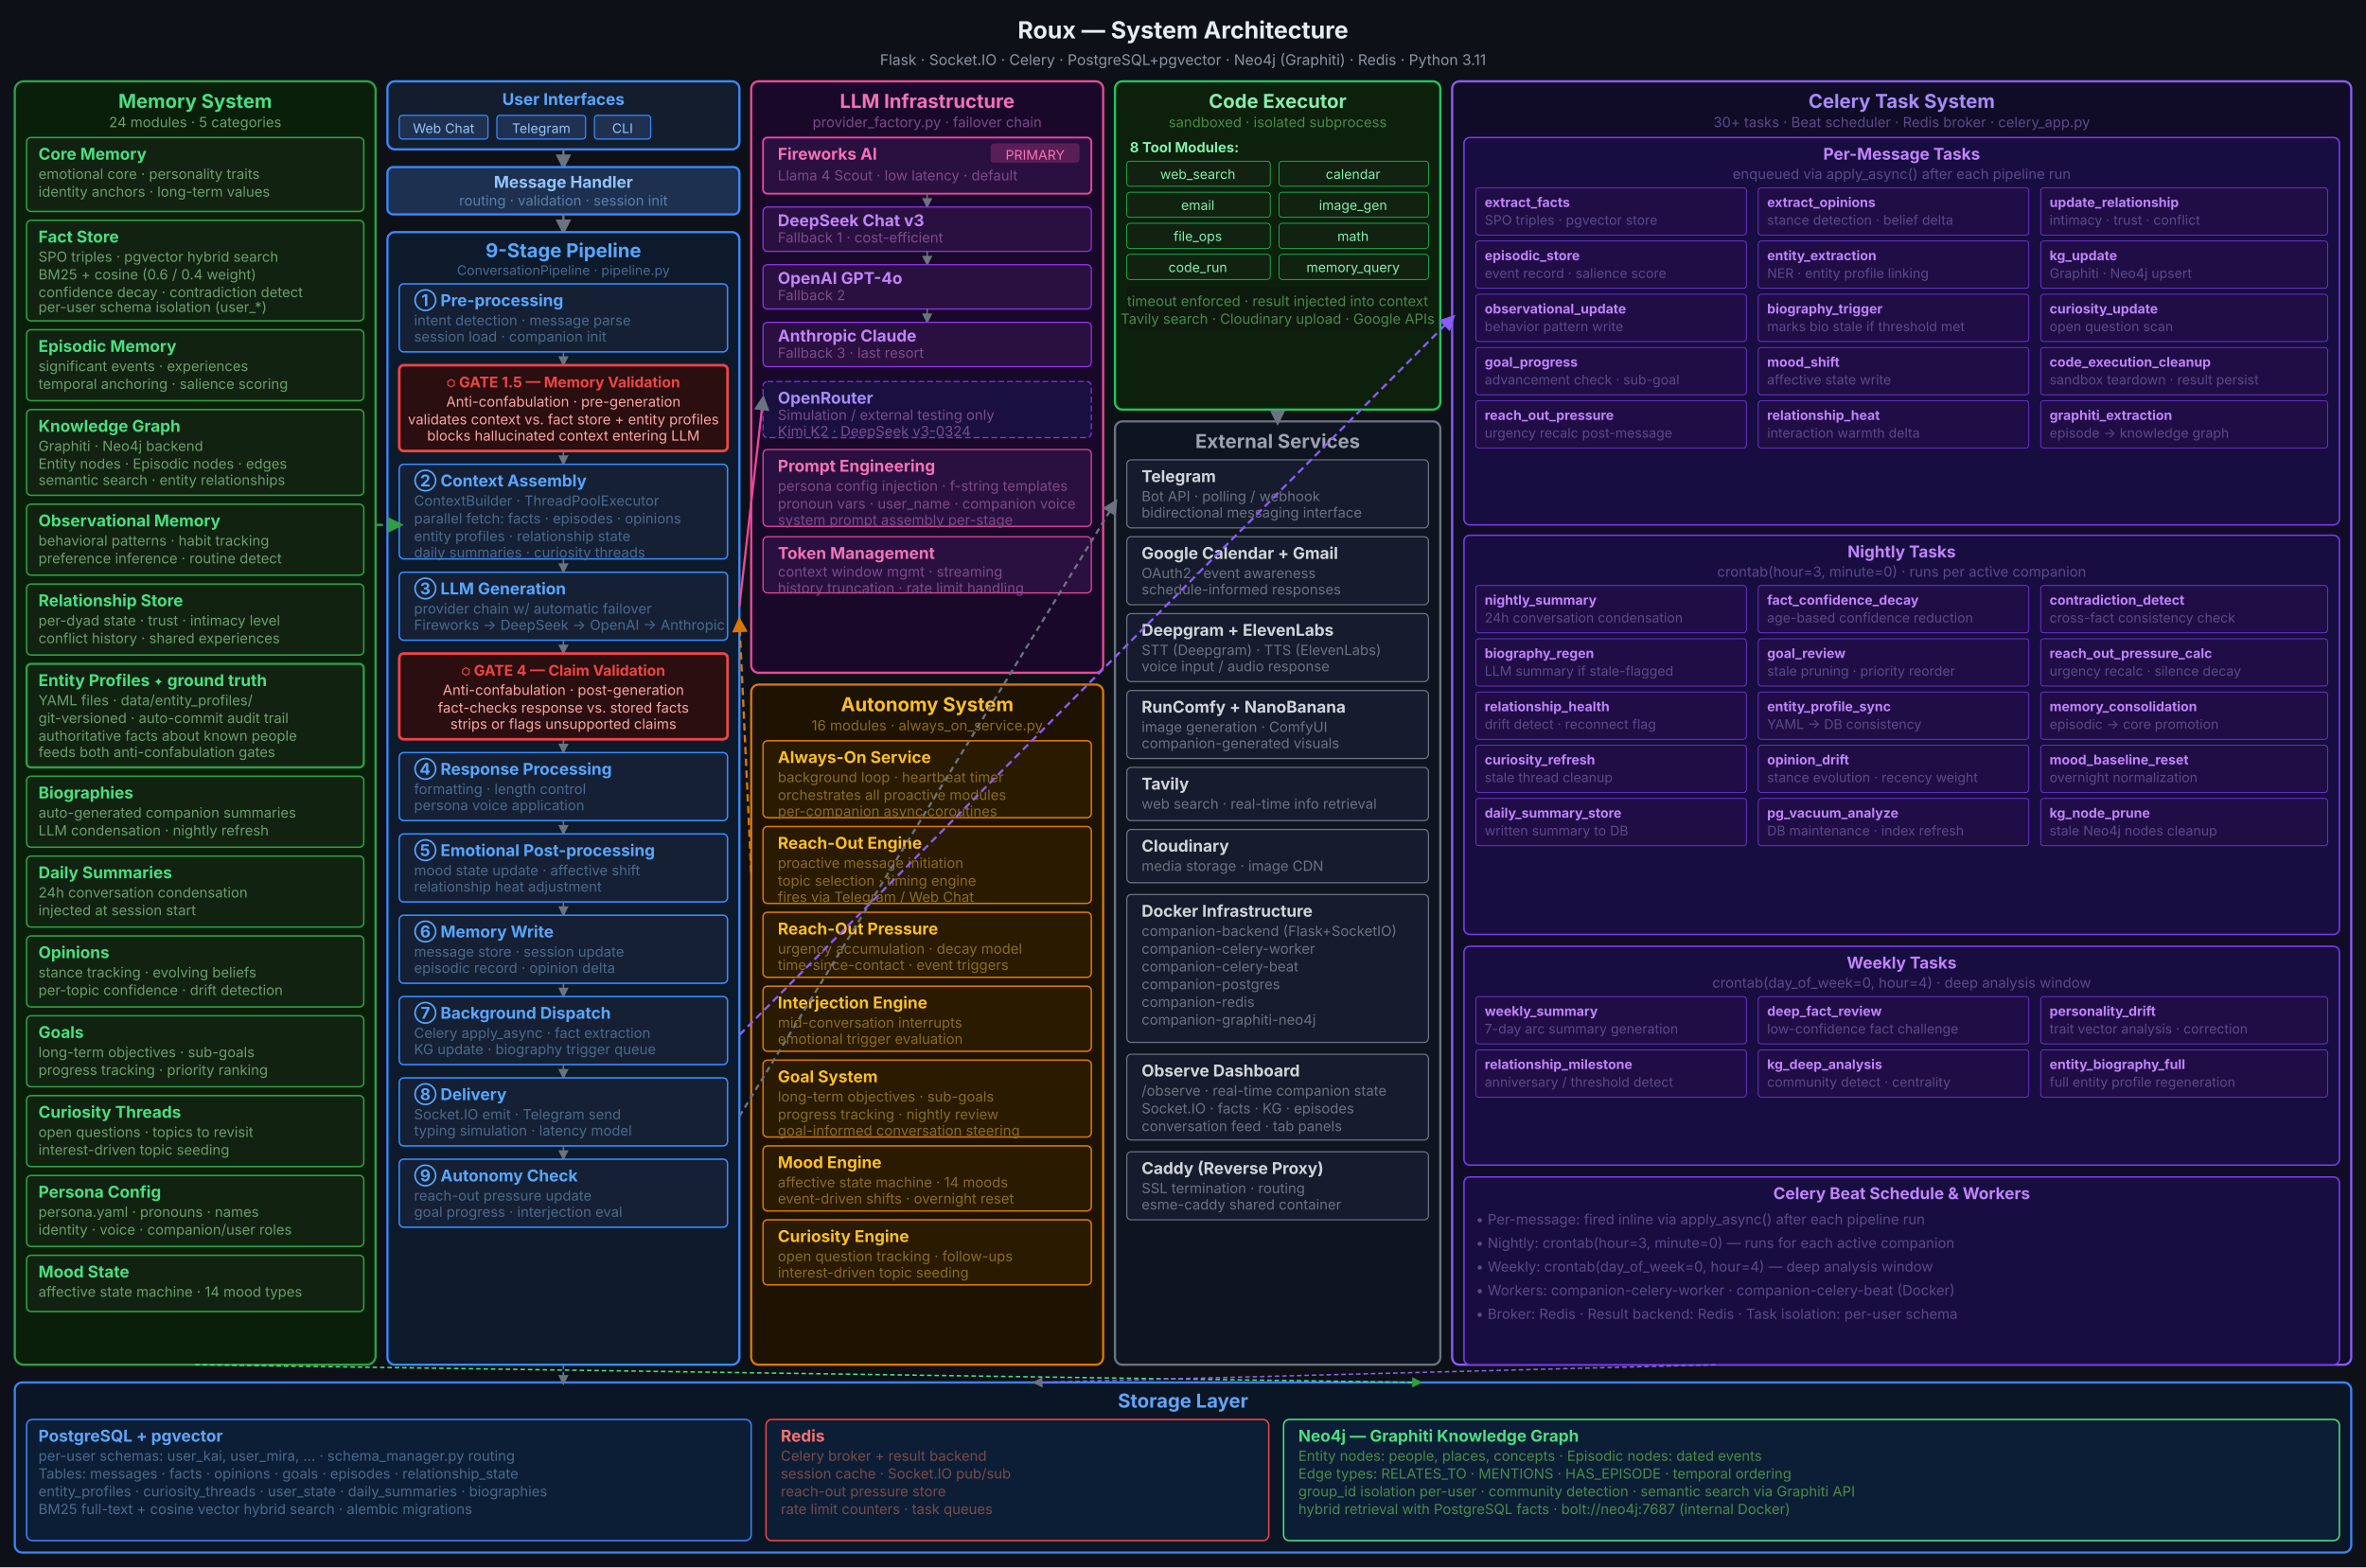
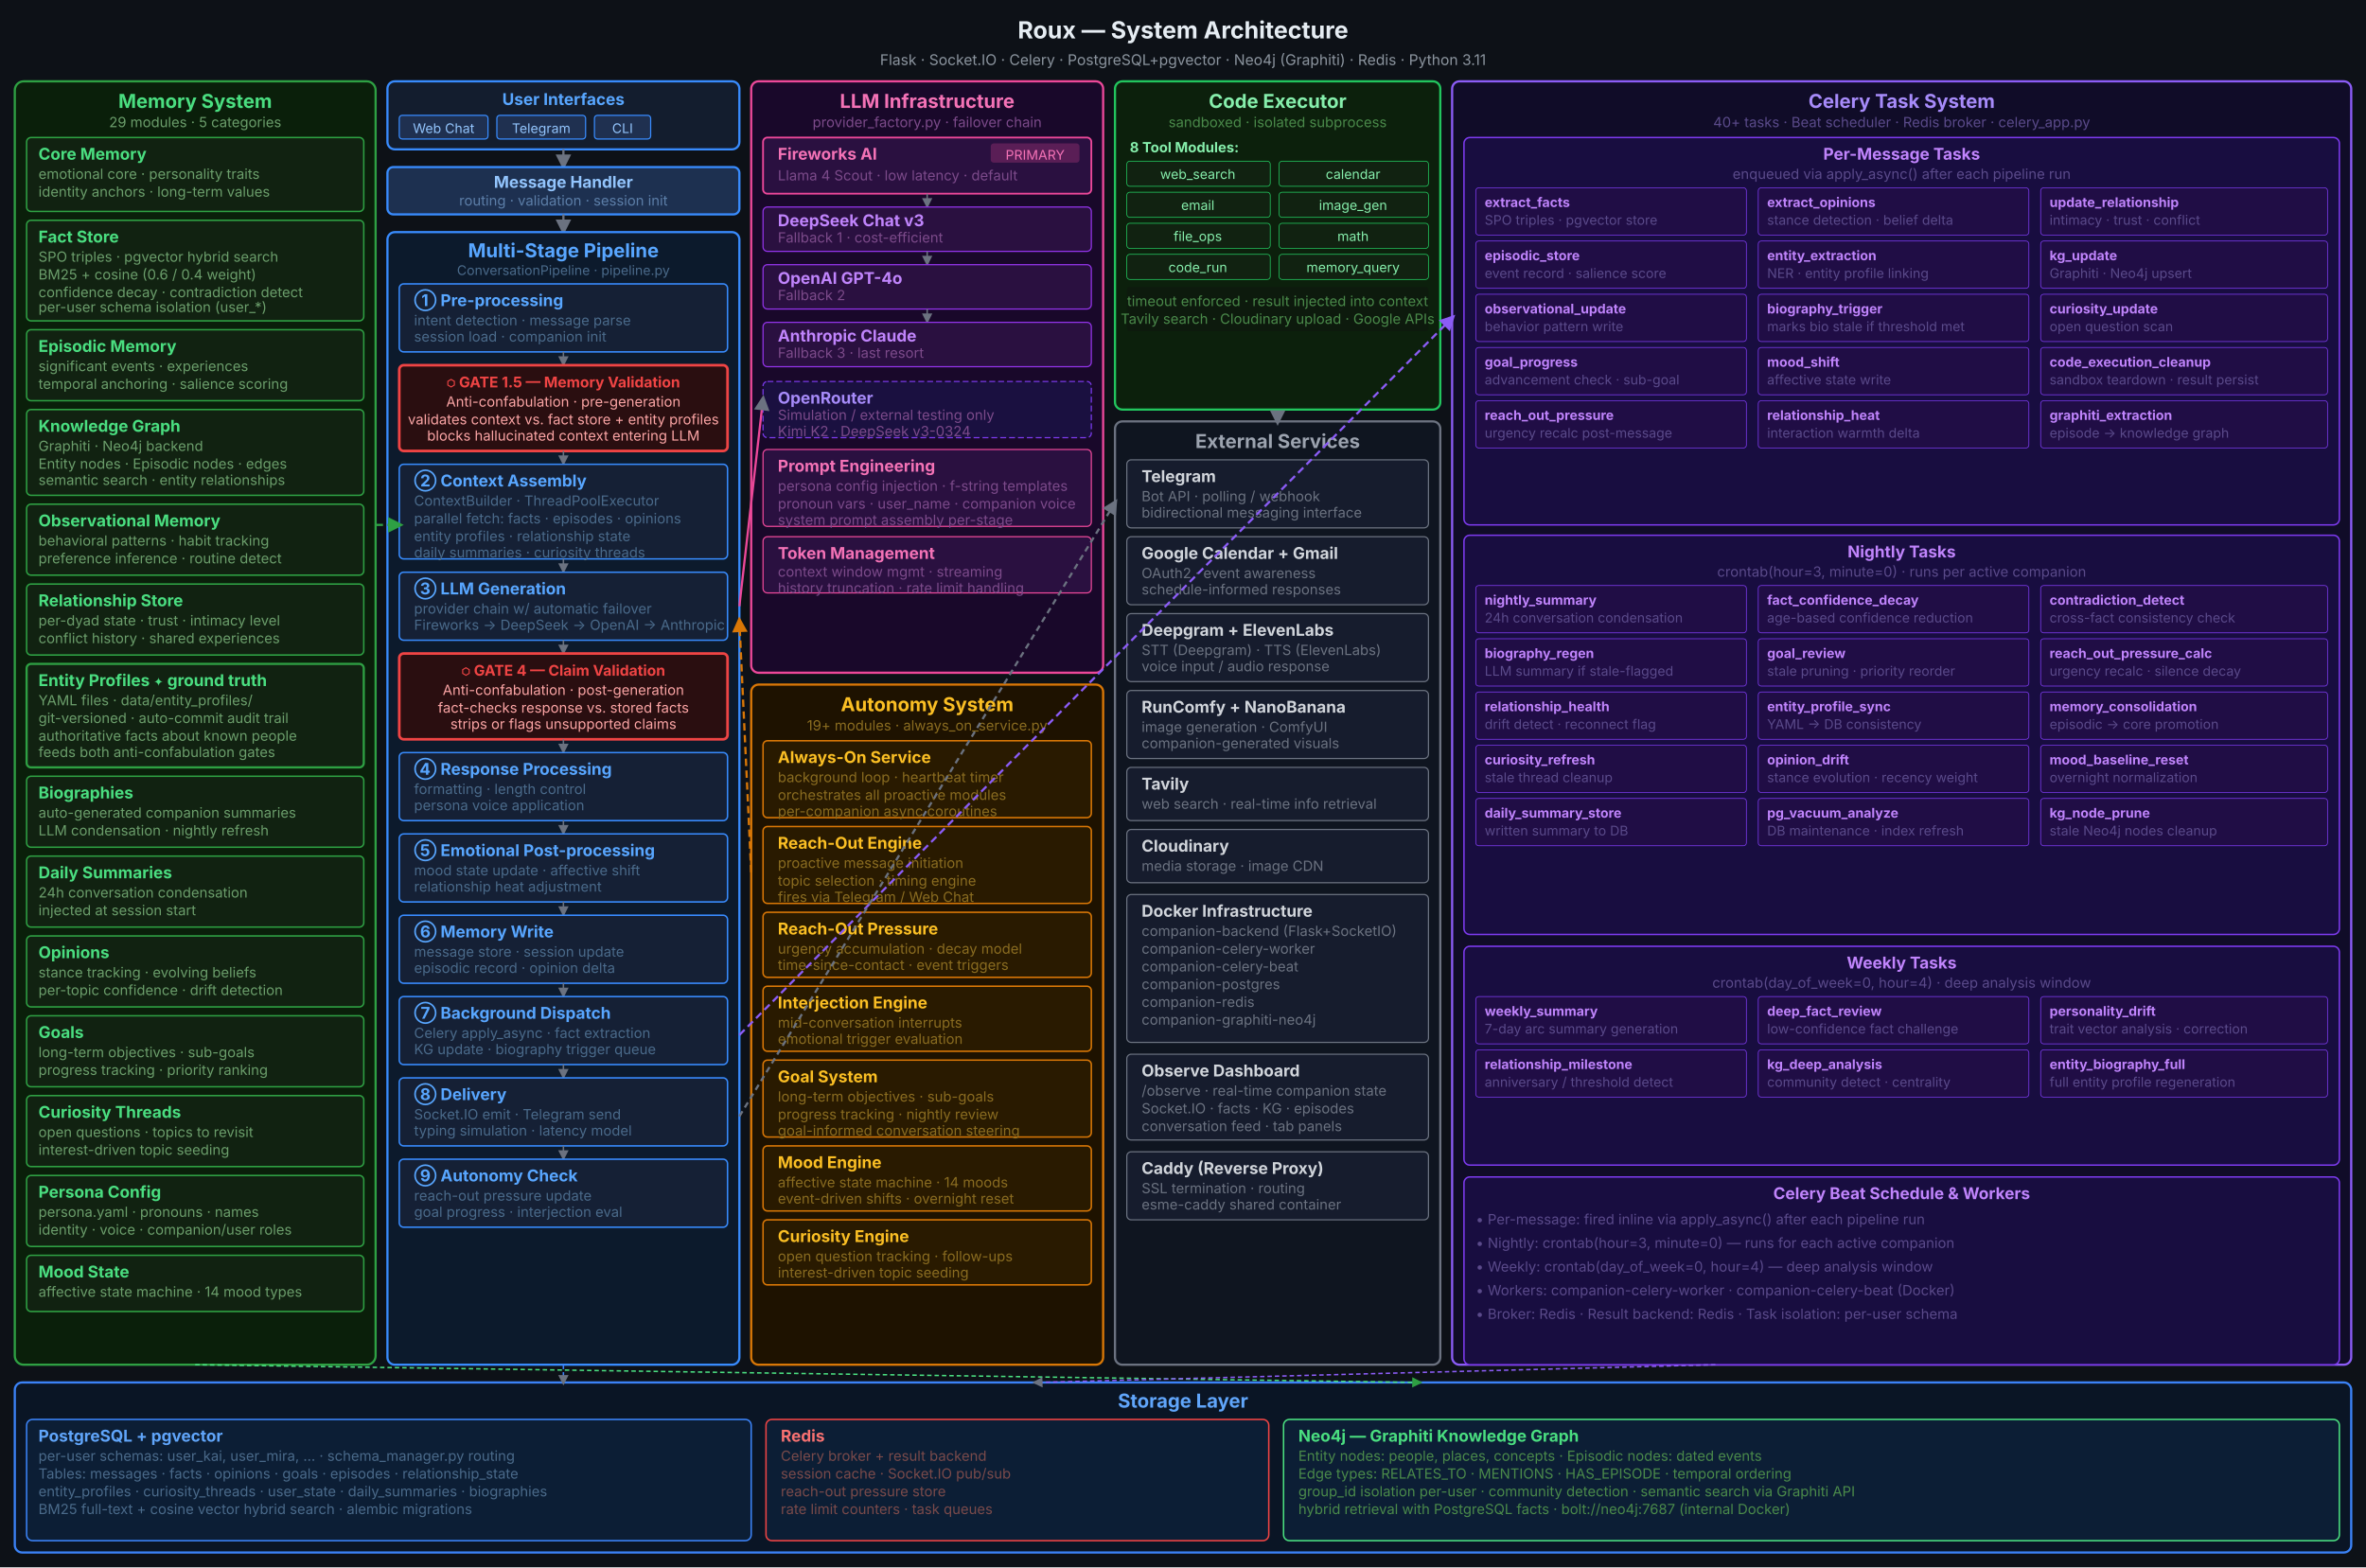
<svg xmlns="http://www.w3.org/2000/svg" viewBox="0 0 1600 1060" width="1600" height="1060">
  <defs>
    <marker id="arr" markerWidth="7" markerHeight="7" refX="5" refY="3.5" orient="auto">
      <polygon points="0 0, 7 3.5, 0 7" fill="#6b7280" />
    </marker>
    <marker id="arr-g" markerWidth="7" markerHeight="7" refX="5" refY="3.5" orient="auto">
      <polygon points="0 0, 7 3.5, 0 7" fill="#2ea043" />
    </marker>
    <marker id="arr-b" markerWidth="7" markerHeight="7" refX="5" refY="3.5" orient="auto">
      <polygon points="0 0, 7 3.5, 0 7" fill="#388bfd" />
    </marker>
    <marker id="arr-p" markerWidth="7" markerHeight="7" refX="5" refY="3.5" orient="auto">
      <polygon points="0 0, 7 3.5, 0 7" fill="#8b5cf6" />
    </marker>
    <marker id="arr-a" markerWidth="7" markerHeight="7" refX="5" refY="3.5" orient="auto">
      <polygon points="0 0, 7 3.5, 0 7" fill="#d97706" />
    </marker>
    <style>
    text { font-family: -apple-system, BlinkMacSystemFont, 'Segoe UI', monospace; }
    .hdr { font-size:13px; font-weight:bold; }
    .lbl { font-size:11px; font-weight:bold; }
    .sub { font-size:9.5px; }
    .gate { font-size:10px; font-weight:bold; }
    .tiny { font-size:9px; }
  </style>
  </defs>
  <rect width="1600" height="1060" fill="#0d1117" />
  <text x="800" y="26" text-anchor="middle" fill="#e6edf3" font-size="16" font-weight="bold">Roux — System Architecture</text>
  <text x="800" y="44" text-anchor="middle" fill="#8b949e" font-size="10">Flask · Socket.IO · Celery · PostgreSQL+pgvector · Neo4j (Graphiti) · Redis · Python 3.11</text>
  <rect x="10" y="55" width="244" height="868" rx="6" fill="#0a1f0a" stroke="#2ea043" stroke-width="1.5" />
  <text x="132" y="73" text-anchor="middle" fill="#4ade80" class="hdr">Memory System</text>
-   <text x="132" y="86" text-anchor="middle" fill="#6b9e6b" class="sub">24 modules · 5 categories</text>
+   <text x="132" y="86" text-anchor="middle" fill="#6b9e6b" class="sub">29 modules · 5 categories</text>
  <rect x="18" y="93" width="228" height="50" rx="3" fill="#112211" stroke="#2ea043" stroke-width="1" />
  <text x="26" y="108" fill="#4ade80" class="lbl">Core Memory</text>
  <text x="26" y="121" fill="#6b9e6b" class="sub">emotional core · personality traits</text>
  <text x="26" y="133" fill="#6b9e6b" class="sub">identity anchors · long-term values</text>
  <rect x="18" y="149" width="228" height="68" rx="3" fill="#112211" stroke="#2ea043" stroke-width="1" />
  <text x="26" y="164" fill="#4ade80" class="lbl">Fact Store</text>
  <text x="26" y="177" fill="#6b9e6b" class="sub">SPO triples · pgvector hybrid search</text>
  <text x="26" y="189" fill="#6b9e6b" class="sub">BM25 + cosine (0.6 / 0.4 weight)</text>
  <text x="26" y="201" fill="#6b9e6b" class="sub">confidence decay · contradiction detect</text>
  <text x="26" y="211" fill="#6b9e6b" class="sub">per-user schema isolation (user_*)</text>
  <rect x="18" y="223" width="228" height="48" rx="3" fill="#112211" stroke="#2ea043" stroke-width="1" />
  <text x="26" y="238" fill="#4ade80" class="lbl">Episodic Memory</text>
  <text x="26" y="251" fill="#6b9e6b" class="sub">significant events · experiences</text>
  <text x="26" y="263" fill="#6b9e6b" class="sub">temporal anchoring · salience scoring</text>
  <rect x="18" y="277" width="228" height="58" rx="3" fill="#112211" stroke="#2ea043" stroke-width="1" />
  <text x="26" y="292" fill="#4ade80" class="lbl">Knowledge Graph</text>
  <text x="26" y="305" fill="#6b9e6b" class="sub">Graphiti · Neo4j backend</text>
  <text x="26" y="317" fill="#6b9e6b" class="sub">Entity nodes · Episodic nodes · edges</text>
  <text x="26" y="328" fill="#6b9e6b" class="sub">semantic search · entity relationships</text>
  <rect x="18" y="341" width="228" height="48" rx="3" fill="#112211" stroke="#2ea043" stroke-width="1" />
  <text x="26" y="356" fill="#4ade80" class="lbl">Observational Memory</text>
  <text x="26" y="369" fill="#6b9e6b" class="sub">behavioral patterns · habit tracking</text>
  <text x="26" y="381" fill="#6b9e6b" class="sub">preference inference · routine detect</text>
  <rect x="18" y="395" width="228" height="48" rx="3" fill="#112211" stroke="#2ea043" stroke-width="1" />
  <text x="26" y="410" fill="#4ade80" class="lbl">Relationship Store</text>
  <text x="26" y="423" fill="#6b9e6b" class="sub">per-dyad state · trust · intimacy level</text>
  <text x="26" y="435" fill="#6b9e6b" class="sub">conflict history · shared experiences</text>
  <rect x="18" y="449" width="228" height="70" rx="3" fill="#112211" stroke="#2ea043" stroke-width="1.5" />
  <text x="26" y="464" fill="#4ade80" class="lbl">Entity Profiles  ✦ ground truth</text>
  <text x="26" y="477" fill="#6b9e6b" class="sub">YAML files · data/entity_profiles/</text>
  <text x="26" y="489" fill="#6b9e6b" class="sub">git-versioned · auto-commit audit trail</text>
  <text x="26" y="501" fill="#6b9e6b" class="sub">authoritative facts about known people</text>
  <text x="26" y="512" fill="#6b9e6b" class="sub">feeds both anti-confabulation gates</text>
  <rect x="18" y="525" width="228" height="48" rx="3" fill="#112211" stroke="#2ea043" stroke-width="1" />
  <text x="26" y="540" fill="#4ade80" class="lbl">Biographies</text>
  <text x="26" y="553" fill="#6b9e6b" class="sub">auto-generated companion summaries</text>
  <text x="26" y="565" fill="#6b9e6b" class="sub">LLM condensation · nightly refresh</text>
  <rect x="18" y="579" width="228" height="48" rx="3" fill="#112211" stroke="#2ea043" stroke-width="1" />
  <text x="26" y="594" fill="#4ade80" class="lbl">Daily Summaries</text>
  <text x="26" y="607" fill="#6b9e6b" class="sub">24h conversation condensation</text>
  <text x="26" y="619" fill="#6b9e6b" class="sub">injected at session start</text>
  <rect x="18" y="633" width="228" height="48" rx="3" fill="#112211" stroke="#2ea043" stroke-width="1" />
  <text x="26" y="648" fill="#4ade80" class="lbl">Opinions</text>
  <text x="26" y="661" fill="#6b9e6b" class="sub">stance tracking · evolving beliefs</text>
  <text x="26" y="673" fill="#6b9e6b" class="sub">per-topic confidence · drift detection</text>
  <rect x="18" y="687" width="228" height="48" rx="3" fill="#112211" stroke="#2ea043" stroke-width="1" />
  <text x="26" y="702" fill="#4ade80" class="lbl">Goals</text>
  <text x="26" y="715" fill="#6b9e6b" class="sub">long-term objectives · sub-goals</text>
  <text x="26" y="727" fill="#6b9e6b" class="sub">progress tracking · priority ranking</text>
  <rect x="18" y="741" width="228" height="48" rx="3" fill="#112211" stroke="#2ea043" stroke-width="1" />
  <text x="26" y="756" fill="#4ade80" class="lbl">Curiosity Threads</text>
  <text x="26" y="769" fill="#6b9e6b" class="sub">open questions · topics to revisit</text>
  <text x="26" y="781" fill="#6b9e6b" class="sub">interest-driven topic seeding</text>
  <rect x="18" y="795" width="228" height="48" rx="3" fill="#112211" stroke="#2ea043" stroke-width="1" />
  <text x="26" y="810" fill="#4ade80" class="lbl">Persona Config</text>
  <text x="26" y="823" fill="#6b9e6b" class="sub">persona.yaml · pronouns · names</text>
  <text x="26" y="835" fill="#6b9e6b" class="sub">identity · voice · companion/user roles</text>
  <rect x="18" y="849" width="228" height="38" rx="3" fill="#112211" stroke="#2ea043" stroke-width="1" />
  <text x="26" y="864" fill="#4ade80" class="lbl">Mood State</text>
  <text x="26" y="877" fill="#6b9e6b" class="sub">affective state machine · 14 mood types</text>
  <rect x="262" y="55" width="238" height="46" rx="5" fill="#131d2e" stroke="#388bfd" stroke-width="1.5" />
  <text x="381" y="71" text-anchor="middle" fill="#58a6ff" font-size="11" font-weight="bold">User Interfaces</text>
  <rect x="270" y="78" width="60" height="16" rx="2" fill="#1f3050" stroke="#388bfd" stroke-width="0.8" />
  <text x="300" y="90" text-anchor="middle" fill="#93c5fd" class="tiny">Web Chat</text>
  <rect x="336" y="78" width="60" height="16" rx="2" fill="#1f3050" stroke="#388bfd" stroke-width="0.8" />
  <text x="366" y="90" text-anchor="middle" fill="#93c5fd" class="tiny">Telegram</text>
  <rect x="402" y="78" width="38" height="16" rx="2" fill="#1f3050" stroke="#388bfd" stroke-width="0.8" />
  <text x="421" y="90" text-anchor="middle" fill="#93c5fd" class="tiny">CLI</text>
  <line x1="381" y1="101" x2="381" y2="112" stroke="#6b7280" stroke-width="1.5" marker-end="url(#arr)" />
  <rect x="262" y="113" width="238" height="32" rx="4" fill="#1d3050" stroke="#388bfd" stroke-width="1.5" />
  <text x="381" y="127" text-anchor="middle" fill="#93c5fd" class="lbl">Message Handler</text>
  <text x="381" y="139" text-anchor="middle" fill="#5c7ea8" class="sub">routing · validation · session init</text>
  <line x1="381" y1="145" x2="381" y2="156" stroke="#6b7280" stroke-width="1.5" marker-end="url(#arr)" />
  <rect x="262" y="157" width="238" height="766" rx="5" fill="#0c1a2c" stroke="#388bfd" stroke-width="1.5" />
-   <text x="381" y="174" text-anchor="middle" fill="#58a6ff" class="hdr">9-Stage Pipeline</text>
+   <text x="381" y="174" text-anchor="middle" fill="#58a6ff" class="hdr">Multi-Stage Pipeline</text>
  <text x="381" y="186" text-anchor="middle" fill="#4a6a8a" class="tiny">ConversationPipeline · pipeline.py</text>
  <rect x="270" y="192" width="222" height="46" rx="3" fill="#152035" stroke="#388bfd" stroke-width="1" />
  <text x="280" y="207" fill="#58a6ff" class="lbl">① Pre-processing</text>
  <text x="280" y="220" fill="#4a6a8a" class="sub">intent detection · message parse</text>
  <text x="280" y="231" fill="#4a6a8a" class="sub">session load · companion init</text>
  <line x1="381" y1="238" x2="381" y2="246" stroke="#6b7280" stroke-width="1" marker-end="url(#arr)" />
  <rect x="270" y="247" width="222" height="58" rx="3" fill="#2a0e10" stroke="#ef4444" stroke-width="1.8" />
  <text x="381" y="262" text-anchor="middle" fill="#ef4444" class="gate">⬡ GATE 1.5 — Memory Validation</text>
  <text x="381" y="275" text-anchor="middle" fill="#fca5a5" class="sub">Anti-confabulation · pre-generation</text>
  <text x="381" y="287" text-anchor="middle" fill="#fca5a5" class="sub">validates context vs. fact store + entity profiles</text>
  <text x="381" y="298" text-anchor="middle" fill="#fca5a5" class="sub">blocks hallucinated context entering LLM</text>
  <line x1="381" y1="305" x2="381" y2="313" stroke="#6b7280" stroke-width="1" marker-end="url(#arr)" />
  <rect x="270" y="314" width="222" height="64" rx="3" fill="#152035" stroke="#388bfd" stroke-width="1" />
  <text x="280" y="329" fill="#58a6ff" class="lbl">② Context Assembly</text>
  <text x="280" y="342" fill="#4a6a8a" class="sub">ContextBuilder · ThreadPoolExecutor</text>
  <text x="280" y="354" fill="#4a6a8a" class="sub">parallel fetch: facts · episodes · opinions</text>
  <text x="280" y="366" fill="#4a6a8a" class="sub">entity profiles · relationship state</text>
  <text x="280" y="377" fill="#4a6a8a" class="sub">daily summaries · curiosity threads</text>
  <line x1="381" y1="378" x2="381" y2="386" stroke="#6b7280" stroke-width="1" marker-end="url(#arr)" />
  <rect x="270" y="387" width="222" height="46" rx="3" fill="#152035" stroke="#388bfd" stroke-width="1" />
  <text x="280" y="402" fill="#58a6ff" class="lbl">③ LLM Generation</text>
  <text x="280" y="415" fill="#4a6a8a" class="sub">provider chain w/ automatic failover</text>
  <text x="280" y="426" fill="#4a6a8a" class="sub">Fireworks → DeepSeek → OpenAI → Anthropic</text>
  <line x1="381" y1="433" x2="381" y2="441" stroke="#6b7280" stroke-width="1" marker-end="url(#arr)" />
  <rect x="270" y="442" width="222" height="58" rx="3" fill="#2a0e10" stroke="#ef4444" stroke-width="1.8" />
  <text x="381" y="457" text-anchor="middle" fill="#ef4444" class="gate">⬡ GATE 4 — Claim Validation</text>
  <text x="381" y="470" text-anchor="middle" fill="#fca5a5" class="sub">Anti-confabulation · post-generation</text>
  <text x="381" y="482" text-anchor="middle" fill="#fca5a5" class="sub">fact-checks response vs. stored facts</text>
  <text x="381" y="493" text-anchor="middle" fill="#fca5a5" class="sub">strips or flags unsupported claims</text>
  <line x1="381" y1="500" x2="381" y2="508" stroke="#6b7280" stroke-width="1" marker-end="url(#arr)" />
  <rect x="270" y="509" width="222" height="46" rx="3" fill="#152035" stroke="#388bfd" stroke-width="1" />
  <text x="280" y="524" fill="#58a6ff" class="lbl">④ Response Processing</text>
  <text x="280" y="537" fill="#4a6a8a" class="sub">formatting · length control</text>
  <text x="280" y="548" fill="#4a6a8a" class="sub">persona voice application</text>
  <line x1="381" y1="555" x2="381" y2="563" stroke="#6b7280" stroke-width="1" marker-end="url(#arr)" />
  <rect x="270" y="564" width="222" height="46" rx="3" fill="#152035" stroke="#388bfd" stroke-width="1" />
  <text x="280" y="579" fill="#58a6ff" class="lbl">⑤ Emotional Post-processing</text>
  <text x="280" y="592" fill="#4a6a8a" class="sub">mood state update · affective shift</text>
  <text x="280" y="603" fill="#4a6a8a" class="sub">relationship heat adjustment</text>
  <line x1="381" y1="610" x2="381" y2="618" stroke="#6b7280" stroke-width="1" marker-end="url(#arr)" />
  <rect x="270" y="619" width="222" height="46" rx="3" fill="#152035" stroke="#388bfd" stroke-width="1" />
  <text x="280" y="634" fill="#58a6ff" class="lbl">⑥ Memory Write</text>
  <text x="280" y="647" fill="#4a6a8a" class="sub">message store · session update</text>
  <text x="280" y="658" fill="#4a6a8a" class="sub">episodic record · opinion delta</text>
  <line x1="381" y1="665" x2="381" y2="673" stroke="#6b7280" stroke-width="1" marker-end="url(#arr)" />
  <rect x="270" y="674" width="222" height="46" rx="3" fill="#152035" stroke="#388bfd" stroke-width="1" />
  <text x="280" y="689" fill="#58a6ff" class="lbl">⑦ Background Dispatch</text>
  <text x="280" y="702" fill="#4a6a8a" class="sub">Celery apply_async · fact extraction</text>
  <text x="280" y="713" fill="#4a6a8a" class="sub">KG update · biography trigger queue</text>
  <line x1="381" y1="720" x2="381" y2="728" stroke="#6b7280" stroke-width="1" marker-end="url(#arr)" />
  <rect x="270" y="729" width="222" height="46" rx="3" fill="#152035" stroke="#388bfd" stroke-width="1" />
  <text x="280" y="744" fill="#58a6ff" class="lbl">⑧ Delivery</text>
  <text x="280" y="757" fill="#4a6a8a" class="sub">Socket.IO emit · Telegram send</text>
  <text x="280" y="768" fill="#4a6a8a" class="sub">typing simulation · latency model</text>
  <line x1="381" y1="775" x2="381" y2="783" stroke="#6b7280" stroke-width="1" marker-end="url(#arr)" />
  <rect x="270" y="784" width="222" height="46" rx="3" fill="#152035" stroke="#388bfd" stroke-width="1" />
  <text x="280" y="799" fill="#58a6ff" class="lbl">⑨ Autonomy Check</text>
  <text x="280" y="812" fill="#4a6a8a" class="sub">reach-out pressure update</text>
  <text x="280" y="823" fill="#4a6a8a" class="sub">goal progress · interjection eval</text>
  <rect x="508" y="55" width="238" height="400" rx="5" fill="#19082a" stroke="#ec4899" stroke-width="1.5" />
  <text x="627" y="73" text-anchor="middle" fill="#f472b6" class="hdr">LLM Infrastructure</text>
  <text x="627" y="86" text-anchor="middle" fill="#7c4a8a" class="sub">provider_factory.py · failover chain</text>
  <rect x="516" y="93" width="222" height="38" rx="3" fill="#2a1040" stroke="#ec4899" stroke-width="1.2" />
  <text x="526" y="108" fill="#f472b6" class="lbl">Fireworks AI</text>
  <rect x="670" y="97" width="60" height="13" rx="2" fill="#ec4899" fill-opacity="0.25" />
  <text x="700" y="108" text-anchor="middle" fill="#f472b6" class="tiny">PRIMARY</text>
  <text x="526" y="122" fill="#7c4a8a" class="sub">Llama 4 Scout · low latency · default</text>
  <line x1="627" y1="131" x2="627" y2="139" stroke="#6b7280" stroke-width="1" marker-end="url(#arr)" />
  <rect x="516" y="140" width="222" height="30" rx="3" fill="#2a1040" stroke="#9333ea" stroke-width="0.8" />
  <text x="526" y="153" fill="#c084fc" class="lbl">DeepSeek Chat v3</text>
  <text x="526" y="164" fill="#7c4a8a" class="sub">Fallback 1 · cost-efficient</text>
  <line x1="627" y1="170" x2="627" y2="178" stroke="#6b7280" stroke-width="1" marker-end="url(#arr)" />
  <rect x="516" y="179" width="222" height="30" rx="3" fill="#2a1040" stroke="#9333ea" stroke-width="0.8" />
  <text x="526" y="192" fill="#c084fc" class="lbl">OpenAI GPT-4o</text>
  <text x="526" y="203" fill="#7c4a8a" class="sub">Fallback 2</text>
  <line x1="627" y1="209" x2="627" y2="217" stroke="#6b7280" stroke-width="1" marker-end="url(#arr)" />
  <rect x="516" y="218" width="222" height="30" rx="3" fill="#2a1040" stroke="#9333ea" stroke-width="0.8" />
  <text x="526" y="231" fill="#c084fc" class="lbl">Anthropic Claude</text>
  <text x="526" y="242" fill="#7c4a8a" class="sub">Fallback 3 · last resort</text>
  <rect x="516" y="258" width="222" height="38" rx="3" fill="#1a1040" stroke="#7c3aed" stroke-width="0.8" stroke-dasharray="4,2" />
  <text x="526" y="273" fill="#a78bfa" class="lbl">OpenRouter</text>
  <text x="526" y="284" fill="#7c4a8a" class="sub">Simulation / external testing only</text>
  <text x="526" y="295" fill="#7c4a8a" class="sub">Kimi K2 · DeepSeek v3-0324</text>
  <rect x="516" y="304" width="222" height="52" rx="3" fill="#2a1040" stroke="#ec4899" stroke-width="0.8" />
  <text x="526" y="319" fill="#f472b6" class="lbl">Prompt Engineering</text>
  <text x="526" y="332" fill="#7c4a8a" class="sub">persona config injection · f-string templates</text>
  <text x="526" y="344" fill="#7c4a8a" class="sub">pronoun vars · user_name · companion voice</text>
  <text x="526" y="355" fill="#7c4a8a" class="sub">system prompt assembly per-stage</text>
  <rect x="516" y="363" width="222" height="38" rx="3" fill="#2a1040" stroke="#ec4899" stroke-width="0.8" />
  <text x="526" y="378" fill="#f472b6" class="lbl">Token Management</text>
  <text x="526" y="390" fill="#7c4a8a" class="sub">context window mgmt · streaming</text>
  <text x="526" y="401" fill="#7c4a8a" class="sub">history truncation · rate limit handling</text>
  <rect x="508" y="463" width="238" height="460" rx="5" fill="#1e1200" stroke="#d97706" stroke-width="1.5" />
  <text x="627" y="481" text-anchor="middle" fill="#fbbf24" class="hdr">Autonomy System</text>
-   <text x="627" y="494" text-anchor="middle" fill="#8a6c20" class="sub">16 modules · always_on_service.py</text>
+   <text x="627" y="494" text-anchor="middle" fill="#8a6c20" class="sub">19+ modules · always_on_service.py</text>
  <rect x="516" y="501" width="222" height="52" rx="3" fill="#291a00" stroke="#d97706" stroke-width="1" />
  <text x="526" y="516" fill="#fbbf24" class="lbl">Always-On Service</text>
  <text x="526" y="529" fill="#8a6c20" class="sub">background loop · heartbeat timer</text>
  <text x="526" y="541" fill="#8a6c20" class="sub">orchestrates all proactive modules</text>
  <text x="526" y="552" fill="#8a6c20" class="sub">per-companion async coroutines</text>
  <rect x="516" y="559" width="222" height="52" rx="3" fill="#291a00" stroke="#d97706" stroke-width="1" />
  <text x="526" y="574" fill="#fbbf24" class="lbl">Reach-Out Engine</text>
  <text x="526" y="587" fill="#8a6c20" class="sub">proactive message initiation</text>
  <text x="526" y="599" fill="#8a6c20" class="sub">topic selection · timing engine</text>
  <text x="526" y="610" fill="#8a6c20" class="sub">fires via Telegram / Web Chat</text>
  <rect x="516" y="617" width="222" height="44" rx="3" fill="#291a00" stroke="#d97706" stroke-width="1" />
  <text x="526" y="632" fill="#fbbf24" class="lbl">Reach-Out Pressure</text>
  <text x="526" y="645" fill="#8a6c20" class="sub">urgency accumulation · decay model</text>
  <text x="526" y="656" fill="#8a6c20" class="sub">time-since-contact · event triggers</text>
  <rect x="516" y="667" width="222" height="44" rx="3" fill="#291a00" stroke="#d97706" stroke-width="1" />
  <text x="526" y="682" fill="#fbbf24" class="lbl">Interjection Engine</text>
  <text x="526" y="695" fill="#8a6c20" class="sub">mid-conversation interrupts</text>
  <text x="526" y="706" fill="#8a6c20" class="sub">emotional trigger evaluation</text>
  <rect x="516" y="717" width="222" height="52" rx="3" fill="#291a00" stroke="#d97706" stroke-width="1" />
  <text x="526" y="732" fill="#fbbf24" class="lbl">Goal System</text>
  <text x="526" y="745" fill="#8a6c20" class="sub">long-term objectives · sub-goals</text>
  <text x="526" y="757" fill="#8a6c20" class="sub">progress tracking · nightly review</text>
  <text x="526" y="768" fill="#8a6c20" class="sub">goal-informed conversation steering</text>
  <rect x="516" y="775" width="222" height="44" rx="3" fill="#291a00" stroke="#d97706" stroke-width="1" />
  <text x="526" y="790" fill="#fbbf24" class="lbl">Mood Engine</text>
  <text x="526" y="803" fill="#8a6c20" class="sub">affective state machine · 14 moods</text>
  <text x="526" y="814" fill="#8a6c20" class="sub">event-driven shifts · overnight reset</text>
  <rect x="516" y="825" width="222" height="44" rx="3" fill="#291a00" stroke="#d97706" stroke-width="1" />
  <text x="526" y="840" fill="#fbbf24" class="lbl">Curiosity Engine</text>
  <text x="526" y="853" fill="#8a6c20" class="sub">open question tracking · follow-ups</text>
  <text x="526" y="864" fill="#8a6c20" class="sub">interest-driven topic seeding</text>
  <rect x="754" y="55" width="220" height="222" rx="5" fill="#0c200c" stroke="#22c55e" stroke-width="1.5" />
  <text x="864" y="73" text-anchor="middle" fill="#86efac" class="hdr">Code Executor</text>
  <text x="864" y="86" text-anchor="middle" fill="#4a8a4a" class="sub">sandboxed · isolated subprocess</text>
  <text x="764" y="103" fill="#86efac" class="sub" font-weight="bold">8 Tool Modules:</text>
  <rect x="762" y="109" width="97" height="17" rx="2" fill="#112211" stroke="#22c55e" stroke-width="0.5" />
  <text x="810" y="121" text-anchor="middle" fill="#86efac" class="tiny">web_search</text>
  <rect x="865" y="109" width="101" height="17" rx="2" fill="#112211" stroke="#22c55e" stroke-width="0.5" />
  <text x="915" y="121" text-anchor="middle" fill="#86efac" class="tiny">calendar</text>
  <rect x="762" y="130" width="97" height="17" rx="2" fill="#112211" stroke="#22c55e" stroke-width="0.5" />
  <text x="810" y="142" text-anchor="middle" fill="#86efac" class="tiny">email</text>
  <rect x="865" y="130" width="101" height="17" rx="2" fill="#112211" stroke="#22c55e" stroke-width="0.5" />
  <text x="915" y="142" text-anchor="middle" fill="#86efac" class="tiny">image_gen</text>
  <rect x="762" y="151" width="97" height="17" rx="2" fill="#112211" stroke="#22c55e" stroke-width="0.5" />
  <text x="810" y="163" text-anchor="middle" fill="#86efac" class="tiny">file_ops</text>
  <rect x="865" y="151" width="101" height="17" rx="2" fill="#112211" stroke="#22c55e" stroke-width="0.5" />
  <text x="915" y="163" text-anchor="middle" fill="#86efac" class="tiny">math</text>
  <rect x="762" y="172" width="97" height="17" rx="2" fill="#112211" stroke="#22c55e" stroke-width="0.5" />
  <text x="810" y="184" text-anchor="middle" fill="#86efac" class="tiny">code_run</text>
  <rect x="865" y="172" width="101" height="17" rx="2" fill="#112211" stroke="#22c55e" stroke-width="0.5" />
  <text x="915" y="184" text-anchor="middle" fill="#86efac" class="tiny">memory_query</text>
  <rect x="762" y="194" width="204" height="30" rx="2" fill="#0d1a0d" />
  <text x="864" y="207" text-anchor="middle" fill="#4a8a4a" class="sub">timeout enforced · result injected into context</text>
  <text x="864" y="219" text-anchor="middle" fill="#4a8a4a" class="sub">Tavily search · Cloudinary upload · Google APIs</text>
  <rect x="754" y="285" width="220" height="638" rx="5" fill="#0f1520" stroke="#6b7280" stroke-width="1.5" />
  <text x="864" y="303" text-anchor="middle" fill="#9ca3af" class="hdr">External Services</text>
  <rect x="762" y="311" width="204" height="46" rx="3" fill="#161c2d" stroke="#6b7280" stroke-width="0.8" />
  <text x="772" y="326" fill="#d1d5db" class="lbl">Telegram</text>
  <text x="772" y="339" fill="#6b7280" class="sub">Bot API · polling / webhook</text>
  <text x="772" y="350" fill="#6b7280" class="sub">bidirectional messaging interface</text>
  <rect x="762" y="363" width="204" height="46" rx="3" fill="#161c2d" stroke="#6b7280" stroke-width="0.8" />
  <text x="772" y="378" fill="#d1d5db" class="lbl">Google Calendar + Gmail</text>
  <text x="772" y="391" fill="#6b7280" class="sub">OAuth2 · event awareness</text>
  <text x="772" y="402" fill="#6b7280" class="sub">schedule-informed responses</text>
  <rect x="762" y="415" width="204" height="46" rx="3" fill="#161c2d" stroke="#6b7280" stroke-width="0.8" />
  <text x="772" y="430" fill="#d1d5db" class="lbl">Deepgram + ElevenLabs</text>
  <text x="772" y="443" fill="#6b7280" class="sub">STT (Deepgram) · TTS (ElevenLabs)</text>
  <text x="772" y="454" fill="#6b7280" class="sub">voice input / audio response</text>
  <rect x="762" y="467" width="204" height="46" rx="3" fill="#161c2d" stroke="#6b7280" stroke-width="0.8" />
  <text x="772" y="482" fill="#d1d5db" class="lbl">RunComfy + NanoBanana</text>
  <text x="772" y="495" fill="#6b7280" class="sub">image generation · ComfyUI</text>
  <text x="772" y="506" fill="#6b7280" class="sub">companion-generated visuals</text>
  <rect x="762" y="519" width="204" height="36" rx="3" fill="#161c2d" stroke="#6b7280" stroke-width="0.8" />
  <text x="772" y="534" fill="#d1d5db" class="lbl">Tavily</text>
  <text x="772" y="547" fill="#6b7280" class="sub">web search · real-time info retrieval</text>
  <rect x="762" y="561" width="204" height="36" rx="3" fill="#161c2d" stroke="#6b7280" stroke-width="0.8" />
  <text x="772" y="576" fill="#d1d5db" class="lbl">Cloudinary</text>
  <text x="772" y="589" fill="#6b7280" class="sub">media storage · image CDN</text>
  <rect x="762" y="605" width="204" height="100" rx="3" fill="#161c2d" stroke="#6b7280" stroke-width="0.8" />
  <text x="772" y="620" fill="#d1d5db" class="lbl">Docker Infrastructure</text>
  <text x="772" y="633" fill="#6b7280" class="sub">companion-backend (Flask+SocketIO)</text>
  <text x="772" y="645" fill="#6b7280" class="sub">companion-celery-worker</text>
  <text x="772" y="657" fill="#6b7280" class="sub">companion-celery-beat</text>
  <text x="772" y="669" fill="#6b7280" class="sub">companion-postgres</text>
  <text x="772" y="681" fill="#6b7280" class="sub">companion-redis</text>
  <text x="772" y="693" fill="#6b7280" class="sub">companion-graphiti-neo4j</text>
  <rect x="762" y="713" width="204" height="58" rx="3" fill="#161c2d" stroke="#6b7280" stroke-width="0.8" />
  <text x="772" y="728" fill="#d1d5db" class="lbl">Observe Dashboard</text>
  <text x="772" y="741" fill="#6b7280" class="sub">/observe · real-time companion state</text>
  <text x="772" y="753" fill="#6b7280" class="sub">Socket.IO · facts · KG · episodes</text>
  <text x="772" y="765" fill="#6b7280" class="sub">conversation feed · tab panels</text>
  <rect x="762" y="779" width="204" height="46" rx="3" fill="#161c2d" stroke="#6b7280" stroke-width="0.8" />
  <text x="772" y="794" fill="#d1d5db" class="lbl">Caddy (Reverse Proxy)</text>
  <text x="772" y="807" fill="#6b7280" class="sub">SSL termination · routing</text>
  <text x="772" y="818" fill="#6b7280" class="sub">esme-caddy shared container</text>
  <rect x="982" y="55" width="608" height="868" rx="5" fill="#100c28" stroke="#8b5cf6" stroke-width="1.5" />
  <text x="1286" y="73" text-anchor="middle" fill="#a78bfa" class="hdr">Celery Task System</text>
-   <text x="1286" y="86" text-anchor="middle" fill="#5a4a8a" class="sub">30+ tasks · Beat scheduler · Redis broker · celery_app.py</text>
+   <text x="1286" y="86" text-anchor="middle" fill="#5a4a8a" class="sub">40+ tasks · Beat scheduler · Redis broker · celery_app.py</text>
  <rect x="990" y="93" width="592" height="262" rx="4" fill="#180d40" stroke="#7c3aed" stroke-width="1" />
  <text x="1286" y="108" text-anchor="middle" fill="#c084fc" font-size="11" font-weight="bold">Per-Message Tasks</text>
  <text x="1286" y="121" text-anchor="middle" fill="#5a4a8a" class="sub">enqueued via apply_async() after each pipeline run</text>
  <rect x="998" y="127" width="183" height="32" rx="2" fill="#200d45" stroke="#7c3aed" stroke-width="0.5" />
  <text x="1004" y="140" fill="#c084fc" class="tiny" font-weight="bold">extract_facts</text>
  <text x="1004" y="152" fill="#5a4a8a" class="tiny">SPO triples · pgvector store</text>
  <rect x="1189" y="127" width="183" height="32" rx="2" fill="#200d45" stroke="#7c3aed" stroke-width="0.5" />
  <text x="1195" y="140" fill="#c084fc" class="tiny" font-weight="bold">extract_opinions</text>
  <text x="1195" y="152" fill="#5a4a8a" class="tiny">stance detection · belief delta</text>
  <rect x="1380" y="127" width="194" height="32" rx="2" fill="#200d45" stroke="#7c3aed" stroke-width="0.5" />
  <text x="1386" y="140" fill="#c084fc" class="tiny" font-weight="bold">update_relationship</text>
  <text x="1386" y="152" fill="#5a4a8a" class="tiny">intimacy · trust · conflict</text>
  <rect x="998" y="163" width="183" height="32" rx="2" fill="#200d45" stroke="#7c3aed" stroke-width="0.5" />
  <text x="1004" y="176" fill="#c084fc" class="tiny" font-weight="bold">episodic_store</text>
  <text x="1004" y="188" fill="#5a4a8a" class="tiny">event record · salience score</text>
  <rect x="1189" y="163" width="183" height="32" rx="2" fill="#200d45" stroke="#7c3aed" stroke-width="0.5" />
  <text x="1195" y="176" fill="#c084fc" class="tiny" font-weight="bold">entity_extraction</text>
  <text x="1195" y="188" fill="#5a4a8a" class="tiny">NER · entity profile linking</text>
  <rect x="1380" y="163" width="194" height="32" rx="2" fill="#200d45" stroke="#7c3aed" stroke-width="0.5" />
  <text x="1386" y="176" fill="#c084fc" class="tiny" font-weight="bold">kg_update</text>
  <text x="1386" y="188" fill="#5a4a8a" class="tiny">Graphiti · Neo4j upsert</text>
  <rect x="998" y="199" width="183" height="32" rx="2" fill="#200d45" stroke="#7c3aed" stroke-width="0.5" />
  <text x="1004" y="212" fill="#c084fc" class="tiny" font-weight="bold">observational_update</text>
  <text x="1004" y="224" fill="#5a4a8a" class="tiny">behavior pattern write</text>
  <rect x="1189" y="199" width="183" height="32" rx="2" fill="#200d45" stroke="#7c3aed" stroke-width="0.5" />
  <text x="1195" y="212" fill="#c084fc" class="tiny" font-weight="bold">biography_trigger</text>
  <text x="1195" y="224" fill="#5a4a8a" class="tiny">marks bio stale if threshold met</text>
  <rect x="1380" y="199" width="194" height="32" rx="2" fill="#200d45" stroke="#7c3aed" stroke-width="0.5" />
  <text x="1386" y="212" fill="#c084fc" class="tiny" font-weight="bold">curiosity_update</text>
  <text x="1386" y="224" fill="#5a4a8a" class="tiny">open question scan</text>
  <rect x="998" y="235" width="183" height="32" rx="2" fill="#200d45" stroke="#7c3aed" stroke-width="0.5" />
  <text x="1004" y="248" fill="#c084fc" class="tiny" font-weight="bold">goal_progress</text>
  <text x="1004" y="260" fill="#5a4a8a" class="tiny">advancement check · sub-goal</text>
  <rect x="1189" y="235" width="183" height="32" rx="2" fill="#200d45" stroke="#7c3aed" stroke-width="0.5" />
  <text x="1195" y="248" fill="#c084fc" class="tiny" font-weight="bold">mood_shift</text>
  <text x="1195" y="260" fill="#5a4a8a" class="tiny">affective state write</text>
  <rect x="1380" y="235" width="194" height="32" rx="2" fill="#200d45" stroke="#7c3aed" stroke-width="0.5" />
  <text x="1386" y="248" fill="#c084fc" class="tiny" font-weight="bold">code_execution_cleanup</text>
  <text x="1386" y="260" fill="#5a4a8a" class="tiny">sandbox teardown · result persist</text>
  <rect x="998" y="271" width="183" height="32" rx="2" fill="#200d45" stroke="#7c3aed" stroke-width="0.5" />
  <text x="1004" y="284" fill="#c084fc" class="tiny" font-weight="bold">reach_out_pressure</text>
  <text x="1004" y="296" fill="#5a4a8a" class="tiny">urgency recalc post-message</text>
  <rect x="1189" y="271" width="183" height="32" rx="2" fill="#200d45" stroke="#7c3aed" stroke-width="0.5" />
  <text x="1195" y="284" fill="#c084fc" class="tiny" font-weight="bold">relationship_heat</text>
  <text x="1195" y="296" fill="#5a4a8a" class="tiny">interaction warmth delta</text>
  <rect x="1380" y="271" width="194" height="32" rx="2" fill="#200d45" stroke="#7c3aed" stroke-width="0.5" />
  <text x="1386" y="284" fill="#c084fc" class="tiny" font-weight="bold">graphiti_extraction</text>
  <text x="1386" y="296" fill="#5a4a8a" class="tiny">episode → knowledge graph</text>
  <rect x="990" y="362" width="592" height="270" rx="4" fill="#180d40" stroke="#7c3aed" stroke-width="1" />
  <text x="1286" y="377" text-anchor="middle" fill="#c084fc" font-size="11" font-weight="bold">Nightly Tasks</text>
  <text x="1286" y="390" text-anchor="middle" fill="#5a4a8a" class="sub">crontab(hour=3, minute=0) · runs per active companion</text>
  <rect x="998" y="396" width="183" height="32" rx="2" fill="#200d45" stroke="#7c3aed" stroke-width="0.5" />
  <text x="1004" y="409" fill="#c084fc" class="tiny" font-weight="bold">nightly_summary</text>
  <text x="1004" y="421" fill="#5a4a8a" class="tiny">24h conversation condensation</text>
  <rect x="1189" y="396" width="183" height="32" rx="2" fill="#200d45" stroke="#7c3aed" stroke-width="0.5" />
  <text x="1195" y="409" fill="#c084fc" class="tiny" font-weight="bold">fact_confidence_decay</text>
  <text x="1195" y="421" fill="#5a4a8a" class="tiny">age-based confidence reduction</text>
  <rect x="1380" y="396" width="194" height="32" rx="2" fill="#200d45" stroke="#7c3aed" stroke-width="0.5" />
  <text x="1386" y="409" fill="#c084fc" class="tiny" font-weight="bold">contradiction_detect</text>
  <text x="1386" y="421" fill="#5a4a8a" class="tiny">cross-fact consistency check</text>
  <rect x="998" y="432" width="183" height="32" rx="2" fill="#200d45" stroke="#7c3aed" stroke-width="0.5" />
  <text x="1004" y="445" fill="#c084fc" class="tiny" font-weight="bold">biography_regen</text>
  <text x="1004" y="457" fill="#5a4a8a" class="tiny">LLM summary if stale-flagged</text>
  <rect x="1189" y="432" width="183" height="32" rx="2" fill="#200d45" stroke="#7c3aed" stroke-width="0.5" />
  <text x="1195" y="445" fill="#c084fc" class="tiny" font-weight="bold">goal_review</text>
  <text x="1195" y="457" fill="#5a4a8a" class="tiny">stale pruning · priority reorder</text>
  <rect x="1380" y="432" width="194" height="32" rx="2" fill="#200d45" stroke="#7c3aed" stroke-width="0.5" />
  <text x="1386" y="445" fill="#c084fc" class="tiny" font-weight="bold">reach_out_pressure_calc</text>
  <text x="1386" y="457" fill="#5a4a8a" class="tiny">urgency recalc · silence decay</text>
  <rect x="998" y="468" width="183" height="32" rx="2" fill="#200d45" stroke="#7c3aed" stroke-width="0.5" />
  <text x="1004" y="481" fill="#c084fc" class="tiny" font-weight="bold">relationship_health</text>
  <text x="1004" y="493" fill="#5a4a8a" class="tiny">drift detect · reconnect flag</text>
  <rect x="1189" y="468" width="183" height="32" rx="2" fill="#200d45" stroke="#7c3aed" stroke-width="0.5" />
  <text x="1195" y="481" fill="#c084fc" class="tiny" font-weight="bold">entity_profile_sync</text>
  <text x="1195" y="493" fill="#5a4a8a" class="tiny">YAML → DB consistency</text>
  <rect x="1380" y="468" width="194" height="32" rx="2" fill="#200d45" stroke="#7c3aed" stroke-width="0.5" />
  <text x="1386" y="481" fill="#c084fc" class="tiny" font-weight="bold">memory_consolidation</text>
  <text x="1386" y="493" fill="#5a4a8a" class="tiny">episodic → core promotion</text>
  <rect x="998" y="504" width="183" height="32" rx="2" fill="#200d45" stroke="#7c3aed" stroke-width="0.5" />
  <text x="1004" y="517" fill="#c084fc" class="tiny" font-weight="bold">curiosity_refresh</text>
  <text x="1004" y="529" fill="#5a4a8a" class="tiny">stale thread cleanup</text>
  <rect x="1189" y="504" width="183" height="32" rx="2" fill="#200d45" stroke="#7c3aed" stroke-width="0.5" />
  <text x="1195" y="517" fill="#c084fc" class="tiny" font-weight="bold">opinion_drift</text>
  <text x="1195" y="529" fill="#5a4a8a" class="tiny">stance evolution · recency weight</text>
  <rect x="1380" y="504" width="194" height="32" rx="2" fill="#200d45" stroke="#7c3aed" stroke-width="0.5" />
  <text x="1386" y="517" fill="#c084fc" class="tiny" font-weight="bold">mood_baseline_reset</text>
  <text x="1386" y="529" fill="#5a4a8a" class="tiny">overnight normalization</text>
  <rect x="998" y="540" width="183" height="32" rx="2" fill="#200d45" stroke="#7c3aed" stroke-width="0.5" />
  <text x="1004" y="553" fill="#c084fc" class="tiny" font-weight="bold">daily_summary_store</text>
  <text x="1004" y="565" fill="#5a4a8a" class="tiny">written summary to DB</text>
  <rect x="1189" y="540" width="183" height="32" rx="2" fill="#200d45" stroke="#7c3aed" stroke-width="0.5" />
  <text x="1195" y="553" fill="#c084fc" class="tiny" font-weight="bold">pg_vacuum_analyze</text>
  <text x="1195" y="565" fill="#5a4a8a" class="tiny">DB maintenance · index refresh</text>
  <rect x="1380" y="540" width="194" height="32" rx="2" fill="#200d45" stroke="#7c3aed" stroke-width="0.5" />
  <text x="1386" y="553" fill="#c084fc" class="tiny" font-weight="bold">kg_node_prune</text>
  <text x="1386" y="565" fill="#5a4a8a" class="tiny">stale Neo4j nodes cleanup</text>
  <rect x="990" y="640" width="592" height="148" rx="4" fill="#180d40" stroke="#7c3aed" stroke-width="1" />
  <text x="1286" y="655" text-anchor="middle" fill="#c084fc" font-size="11" font-weight="bold">Weekly Tasks</text>
  <text x="1286" y="668" text-anchor="middle" fill="#5a4a8a" class="sub">crontab(day_of_week=0, hour=4) · deep analysis window</text>
  <rect x="998" y="674" width="183" height="32" rx="2" fill="#200d45" stroke="#7c3aed" stroke-width="0.5" />
  <text x="1004" y="687" fill="#c084fc" class="tiny" font-weight="bold">weekly_summary</text>
  <text x="1004" y="699" fill="#5a4a8a" class="tiny">7-day arc summary generation</text>
  <rect x="1189" y="674" width="183" height="32" rx="2" fill="#200d45" stroke="#7c3aed" stroke-width="0.5" />
  <text x="1195" y="687" fill="#c084fc" class="tiny" font-weight="bold">deep_fact_review</text>
  <text x="1195" y="699" fill="#5a4a8a" class="tiny">low-confidence fact challenge</text>
  <rect x="1380" y="674" width="194" height="32" rx="2" fill="#200d45" stroke="#7c3aed" stroke-width="0.5" />
  <text x="1386" y="687" fill="#c084fc" class="tiny" font-weight="bold">personality_drift</text>
  <text x="1386" y="699" fill="#5a4a8a" class="tiny">trait vector analysis · correction</text>
  <rect x="998" y="710" width="183" height="32" rx="2" fill="#200d45" stroke="#7c3aed" stroke-width="0.5" />
  <text x="1004" y="723" fill="#c084fc" class="tiny" font-weight="bold">relationship_milestone</text>
  <text x="1004" y="735" fill="#5a4a8a" class="tiny">anniversary / threshold detect</text>
  <rect x="1189" y="710" width="183" height="32" rx="2" fill="#200d45" stroke="#7c3aed" stroke-width="0.5" />
  <text x="1195" y="723" fill="#c084fc" class="tiny" font-weight="bold">kg_deep_analysis</text>
  <text x="1195" y="735" fill="#5a4a8a" class="tiny">community detect · centrality</text>
  <rect x="1380" y="710" width="194" height="32" rx="2" fill="#200d45" stroke="#7c3aed" stroke-width="0.5" />
  <text x="1386" y="723" fill="#c084fc" class="tiny" font-weight="bold">entity_biography_full</text>
  <text x="1386" y="735" fill="#5a4a8a" class="tiny">full entity profile regeneration</text>
  <rect x="990" y="796" width="592" height="127" rx="4" fill="#180d40" stroke="#7c3aed" stroke-width="1" />
  <text x="1286" y="811" text-anchor="middle" fill="#c084fc" font-size="11" font-weight="bold">Celery Beat Schedule &amp; Workers</text>
  <text x="998" y="828" fill="#5a4a8a" class="sub">• Per-message: fired inline via apply_async() after each pipeline run</text>
  <text x="998" y="844" fill="#5a4a8a" class="sub">• Nightly: crontab(hour=3, minute=0) — runs for each active companion</text>
  <text x="998" y="860" fill="#5a4a8a" class="sub">• Weekly: crontab(day_of_week=0, hour=4) — deep analysis window</text>
  <text x="998" y="876" fill="#5a4a8a" class="sub">• Workers: companion-celery-worker · companion-celery-beat (Docker)</text>
  <text x="998" y="892" fill="#5a4a8a" class="sub">• Broker: Redis · Result backend: Redis · Task isolation: per-user schema</text>
  <rect x="10" y="935" width="1580" height="115" rx="5" fill="#0a1525" stroke="#3b82f6" stroke-width="1.5" />
  <text x="800" y="952" text-anchor="middle" fill="#60a5fa" class="hdr">Storage Layer</text>
  <rect x="18" y="960" width="490" height="82" rx="4" fill="#0c1e35" stroke="#3b82f6" stroke-width="1" />
  <text x="26" y="975" fill="#60a5fa" class="lbl">PostgreSQL + pgvector</text>
  <text x="26" y="988" fill="#4a6a8a" class="sub">per-user schemas: user_kai, user_mira, ... · schema_manager.py routing</text>
  <text x="26" y="1000" fill="#4a6a8a" class="sub">Tables: messages · facts · opinions · goals · episodes · relationship_state</text>
  <text x="26" y="1012" fill="#4a6a8a" class="sub">entity_profiles · curiosity_threads · user_state · daily_summaries · biographies</text>
  <text x="26" y="1024" fill="#4a6a8a" class="sub">BM25 full-text + cosine vector hybrid search · alembic migrations</text>
  <rect x="518" y="960" width="340" height="82" rx="4" fill="#0c1e35" stroke="#ef4444" stroke-width="1" />
  <text x="528" y="975" fill="#f87171" class="lbl">Redis</text>
  <text x="528" y="988" fill="#7a4a4a" class="sub">Celery broker + result backend</text>
  <text x="528" y="1000" fill="#7a4a4a" class="sub">session cache · Socket.IO pub/sub</text>
  <text x="528" y="1012" fill="#7a4a4a" class="sub">reach-out pressure store</text>
  <text x="528" y="1024" fill="#7a4a4a" class="sub">rate limit counters · task queues</text>
  <rect x="868" y="960" width="714" height="82" rx="4" fill="#0c1e35" stroke="#4ade80" stroke-width="1" />
  <text x="878" y="975" fill="#4ade80" class="lbl">Neo4j — Graphiti Knowledge Graph</text>
  <text x="878" y="988" fill="#4a8a4a" class="sub">Entity nodes: people, places, concepts · Episodic nodes: dated events</text>
  <text x="878" y="1000" fill="#4a8a4a" class="sub">Edge types: RELATES_TO · MENTIONS · HAS_EPISODE · temporal ordering</text>
  <text x="878" y="1012" fill="#4a8a4a" class="sub">group_id isolation per-user · community detection · semantic search via Graphiti API</text>
  <text x="878" y="1024" fill="#4a8a4a" class="sub">hybrid retrieval with PostgreSQL facts · bolt://neo4j:7687 (internal Docker)</text>
  <line x1="254" y1="355" x2="270" y2="355" stroke="#2ea043" stroke-width="1.5" marker-end="url(#arr-g)" stroke-dasharray="5,3" />
  <line x1="500" y1="410" x2="516" y2="270" stroke="#ec4899" stroke-width="1.5" marker-end="url(#arr)" />
  <line x1="500" y1="700" x2="982" y2="215" stroke="#8b5cf6" stroke-width="1.5" marker-end="url(#arr-p)" stroke-dasharray="5,3" />
  <line x1="500" y1="755" x2="754" y2="340" stroke="#6b7280" stroke-width="1.5" marker-end="url(#arr)" stroke-dasharray="4,3" />
  <line x1="508" y1="590" x2="500" y2="420" stroke="#d97706" stroke-width="1.5" marker-end="url(#arr-a)" stroke-dasharray="5,3" />
  <line x1="864" y1="277" x2="864" y2="285" stroke="#22c55e" stroke-width="1.5" marker-end="url(#arr)" stroke-dasharray="3,2" />
  <line x1="381" y1="923" x2="381" y2="935" stroke="#3b82f6" stroke-width="1" marker-end="url(#arr)" stroke-dasharray="3,2" />
  <line x1="132" y1="923" x2="960" y2="935" stroke="#4ade80" stroke-width="1" marker-end="url(#arr-g)" stroke-dasharray="3,2" />
  <line x1="1160" y1="923" x2="700" y2="935" stroke="#8b5cf6" stroke-width="1" marker-end="url(#arr)" stroke-dasharray="3,2" />
  <rect x="10" y="1000" width="490" height="0" rx="3" />
</svg>
